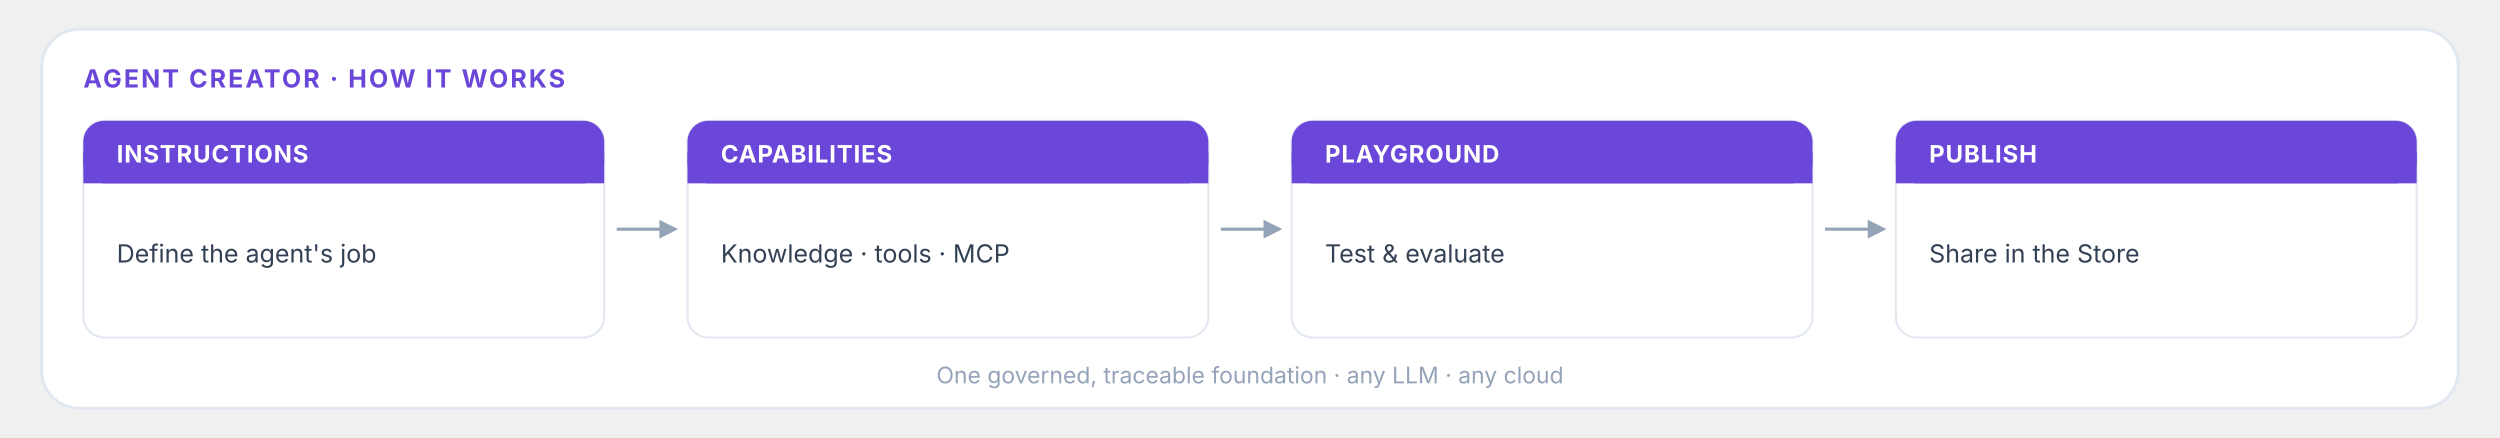
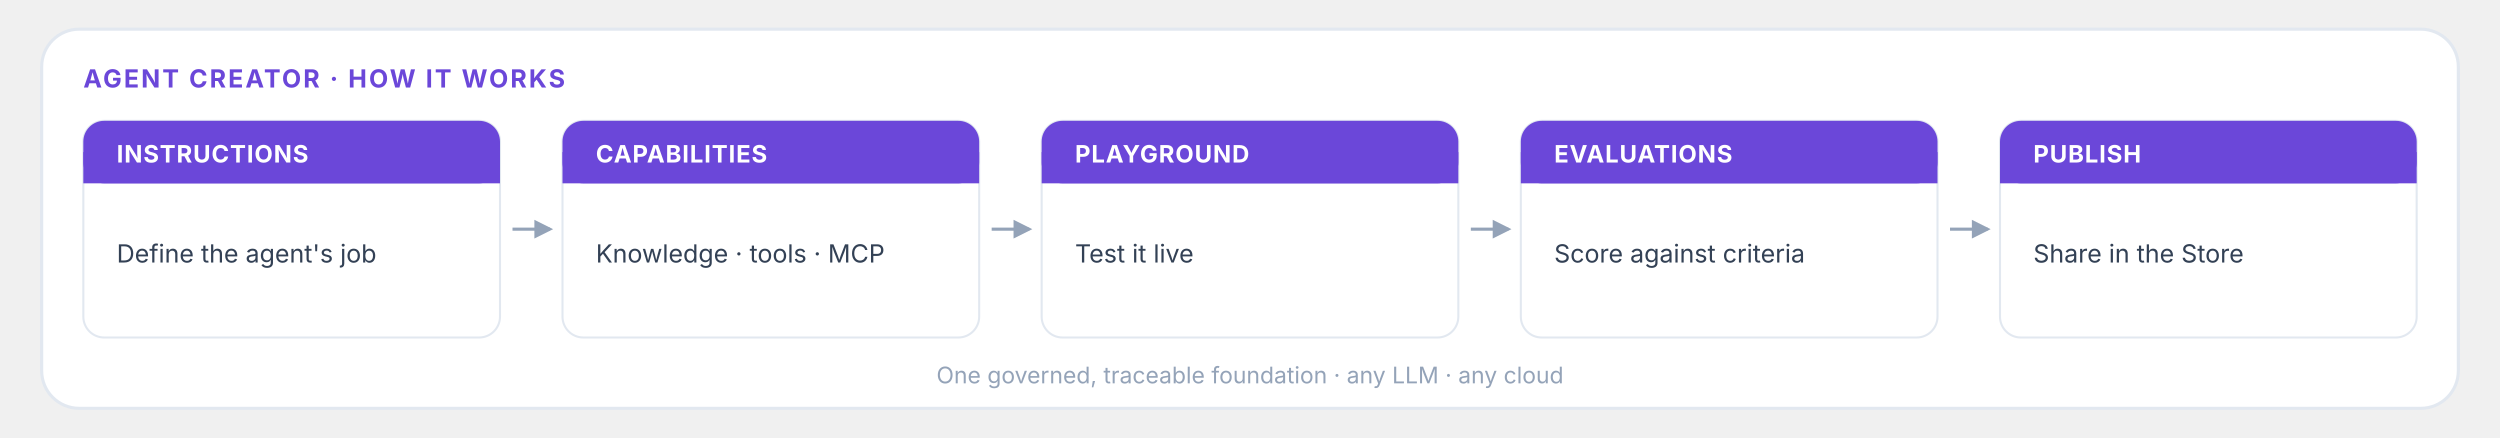
<svg xmlns="http://www.w3.org/2000/svg" viewBox="0 0 1200 210" font-family="'Satoshi','Inter',system-ui,-apple-system,sans-serif">
  <rect x="20" y="14" width="1160" height="182" rx="18" fill="#FFFFFF" stroke="#E2E8F0" stroke-width="1.5" />
  <text x="40" y="42" font-size="12" font-weight="700" letter-spacing="1" fill="#6B47D9">AGENT CREATOR · HOW IT WORKS</text>
  <defs>
    <marker id="a" markerWidth="9" markerHeight="9" refX="5" refY="3" orient="auto">
      <path d="M0,0 L6,3 L0,6 Z" fill="#94A3B8" />
    </marker>
  </defs>
-   <rect x="40" y="58" width="250" height="104" rx="10" fill="#FFFFFF" stroke="#E2E8F0" />
-   <rect x="40" y="58" width="250" height="30" rx="10" fill="#6B47D9" />
-   <rect x="40" y="73" width="250" height="15" fill="#6B47D9" />
+   <rect x="40" y="58" width="200" height="104" rx="10" fill="#FFFFFF" stroke="#E2E8F0" />
+   <rect x="40" y="58" width="200" height="30" rx="10" fill="#6B47D9" />
+   <rect x="40" y="73" width="200" height="15" fill="#6B47D9" />
  <text x="56" y="78" font-size="11.5" font-weight="700" letter-spacing="0.4" fill="#FFFFFF">INSTRUCTIONS</text>
  <text x="56" y="126" font-size="12" fill="#334155">Define the agent's job</text>
-   <line x1="296" y1="110" x2="324" y2="110" stroke="#94A3B8" stroke-width="1.5" marker-end="url(#a)" />
-   <rect x="330" y="58" width="250" height="104" rx="10" fill="#FFFFFF" stroke="#E2E8F0" />
-   <rect x="330" y="58" width="250" height="30" rx="10" fill="#6B47D9" />
-   <rect x="330" y="73" width="250" height="15" fill="#6B47D9" />
-   <text x="346" y="78" font-size="11.5" font-weight="700" letter-spacing="0.4" fill="#FFFFFF">CAPABILITIES</text>
-   <text x="346" y="126" font-size="12" fill="#334155">Knowledge · tools · MCP</text>
-   <line x1="586" y1="110" x2="614" y2="110" stroke="#94A3B8" stroke-width="1.5" marker-end="url(#a)" />
-   <rect x="620" y="58" width="250" height="104" rx="10" fill="#FFFFFF" stroke="#E2E8F0" />
-   <rect x="620" y="58" width="250" height="30" rx="10" fill="#6B47D9" />
-   <rect x="620" y="73" width="250" height="15" fill="#6B47D9" />
-   <text x="636" y="78" font-size="11.5" font-weight="700" letter-spacing="0.4" fill="#FFFFFF">PLAYGROUND</text>
-   <text x="636" y="126" font-size="12" fill="#334155">Test &amp; evaluate</text>
-   <line x1="876" y1="110" x2="904" y2="110" stroke="#94A3B8" stroke-width="1.5" marker-end="url(#a)" />
-   <rect x="910" y="58" width="250" height="104" rx="10" fill="#FFFFFF" stroke="#E2E8F0" />
-   <rect x="910" y="58" width="250" height="30" rx="10" fill="#6B47D9" />
-   <rect x="910" y="73" width="250" height="15" fill="#6B47D9" />
-   <text x="926" y="78" font-size="11.5" font-weight="700" letter-spacing="0.4" fill="#FFFFFF">PUBLISH</text>
-   <text x="926" y="126" font-size="12" fill="#334155">Share in the Store</text>
+   <line x1="246" y1="110" x2="264" y2="110" stroke="#94A3B8" stroke-width="1.5" marker-end="url(#a)" />
+   <rect x="270" y="58" width="200" height="104" rx="10" fill="#FFFFFF" stroke="#E2E8F0" />
+   <rect x="270" y="58" width="200" height="30" rx="10" fill="#6B47D9" />
+   <rect x="270" y="73" width="200" height="15" fill="#6B47D9" />
+   <text x="286" y="78" font-size="11.5" font-weight="700" letter-spacing="0.4" fill="#FFFFFF">CAPABILITIES</text>
+   <text x="286" y="126" font-size="12" fill="#334155">Knowledge · tools · MCP</text>
+   <line x1="476" y1="110" x2="494" y2="110" stroke="#94A3B8" stroke-width="1.5" marker-end="url(#a)" />
+   <rect x="500" y="58" width="200" height="104" rx="10" fill="#FFFFFF" stroke="#E2E8F0" />
+   <rect x="500" y="58" width="200" height="30" rx="10" fill="#6B47D9" />
+   <rect x="500" y="73" width="200" height="15" fill="#6B47D9" />
+   <text x="516" y="78" font-size="11.5" font-weight="700" letter-spacing="0.4" fill="#FFFFFF">PLAYGROUND</text>
+   <text x="516" y="126" font-size="12" fill="#334155">Test it live</text>
+   <line x1="706" y1="110" x2="724" y2="110" stroke="#94A3B8" stroke-width="1.5" marker-end="url(#a)" />
+   <rect x="730" y="58" width="200" height="104" rx="10" fill="#FFFFFF" stroke="#E2E8F0" />
+   <rect x="730" y="58" width="200" height="30" rx="10" fill="#6B47D9" />
+   <rect x="730" y="73" width="200" height="15" fill="#6B47D9" />
+   <text x="746" y="78" font-size="11.5" font-weight="700" letter-spacing="0.4" fill="#FFFFFF">EVALUATIONS</text>
+   <text x="746" y="126" font-size="12" fill="#334155">Score against criteria</text>
+   <line x1="936" y1="110" x2="954" y2="110" stroke="#94A3B8" stroke-width="1.5" marker-end="url(#a)" />
+   <rect x="960" y="58" width="200" height="104" rx="10" fill="#FFFFFF" stroke="#E2E8F0" />
+   <rect x="960" y="58" width="200" height="30" rx="10" fill="#6B47D9" />
+   <rect x="960" y="73" width="200" height="15" fill="#6B47D9" />
+   <text x="976" y="78" font-size="11.5" font-weight="700" letter-spacing="0.4" fill="#FFFFFF">PUBLISH</text>
+   <text x="976" y="126" font-size="12" fill="#334155">Share in the Store</text>
  <text x="600" y="184" text-anchor="middle" font-size="11" fill="#94A3B8">One governed, traceable foundation · any LLM · any cloud</text>
</svg>
